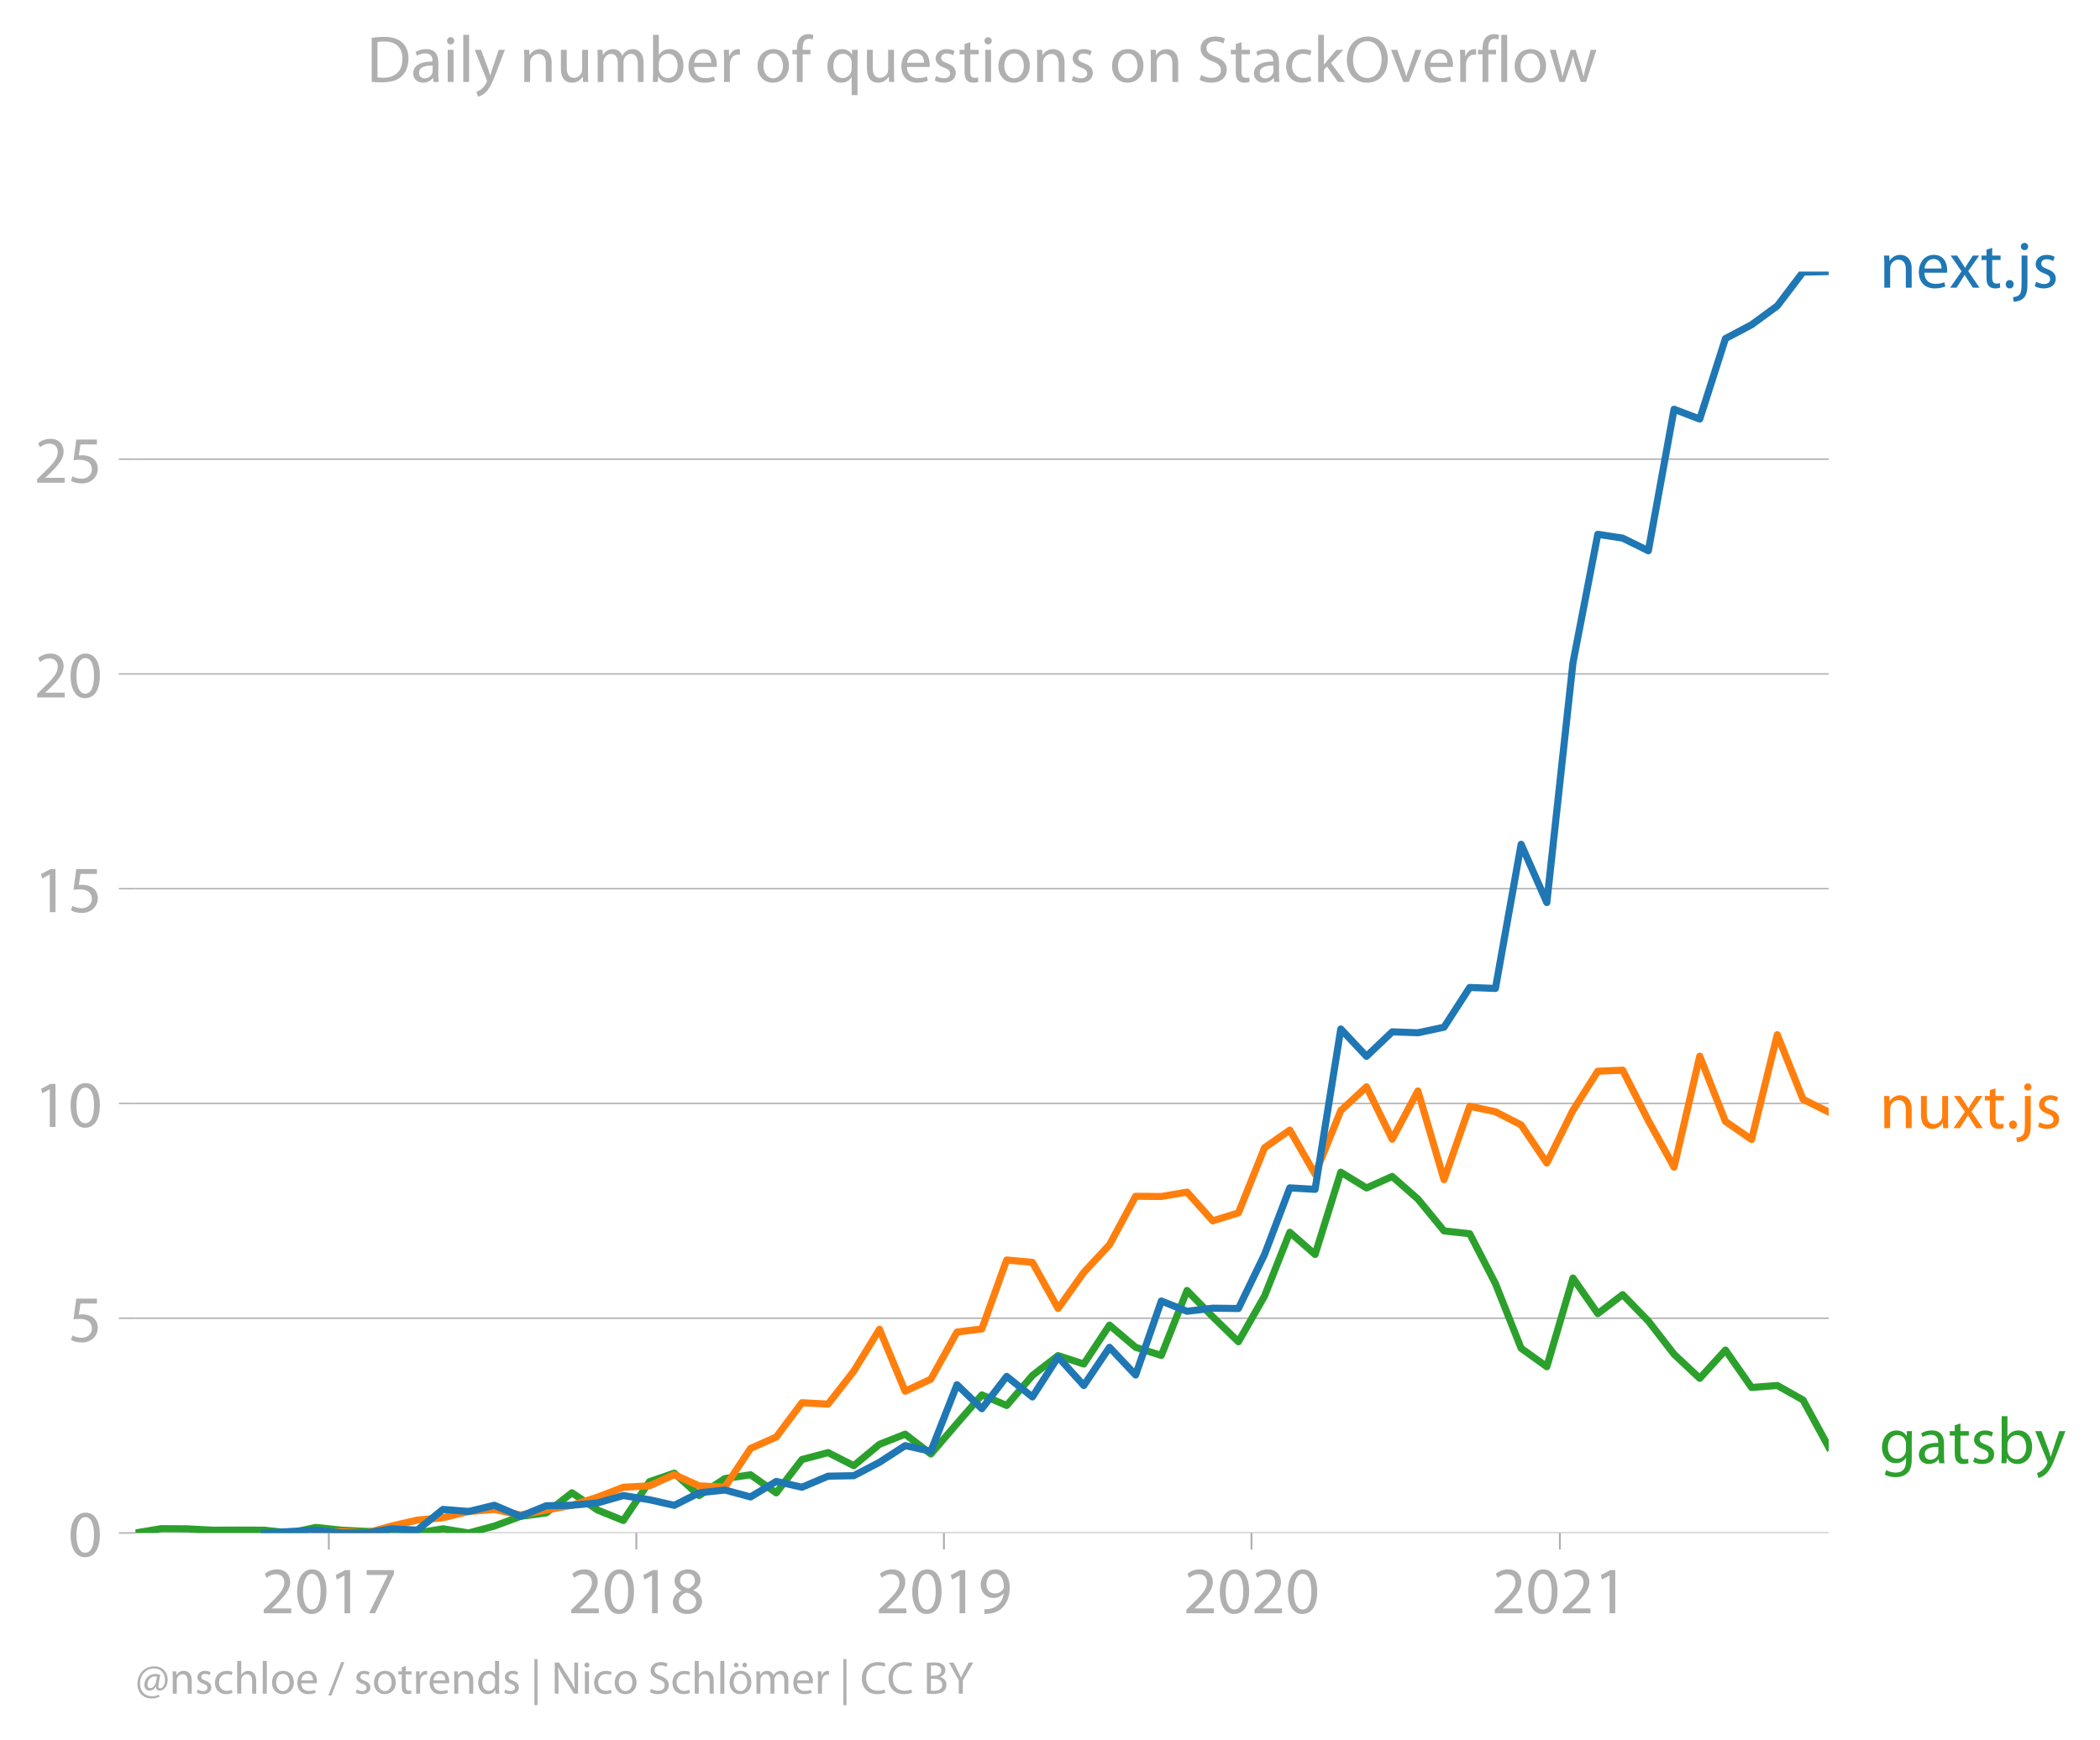
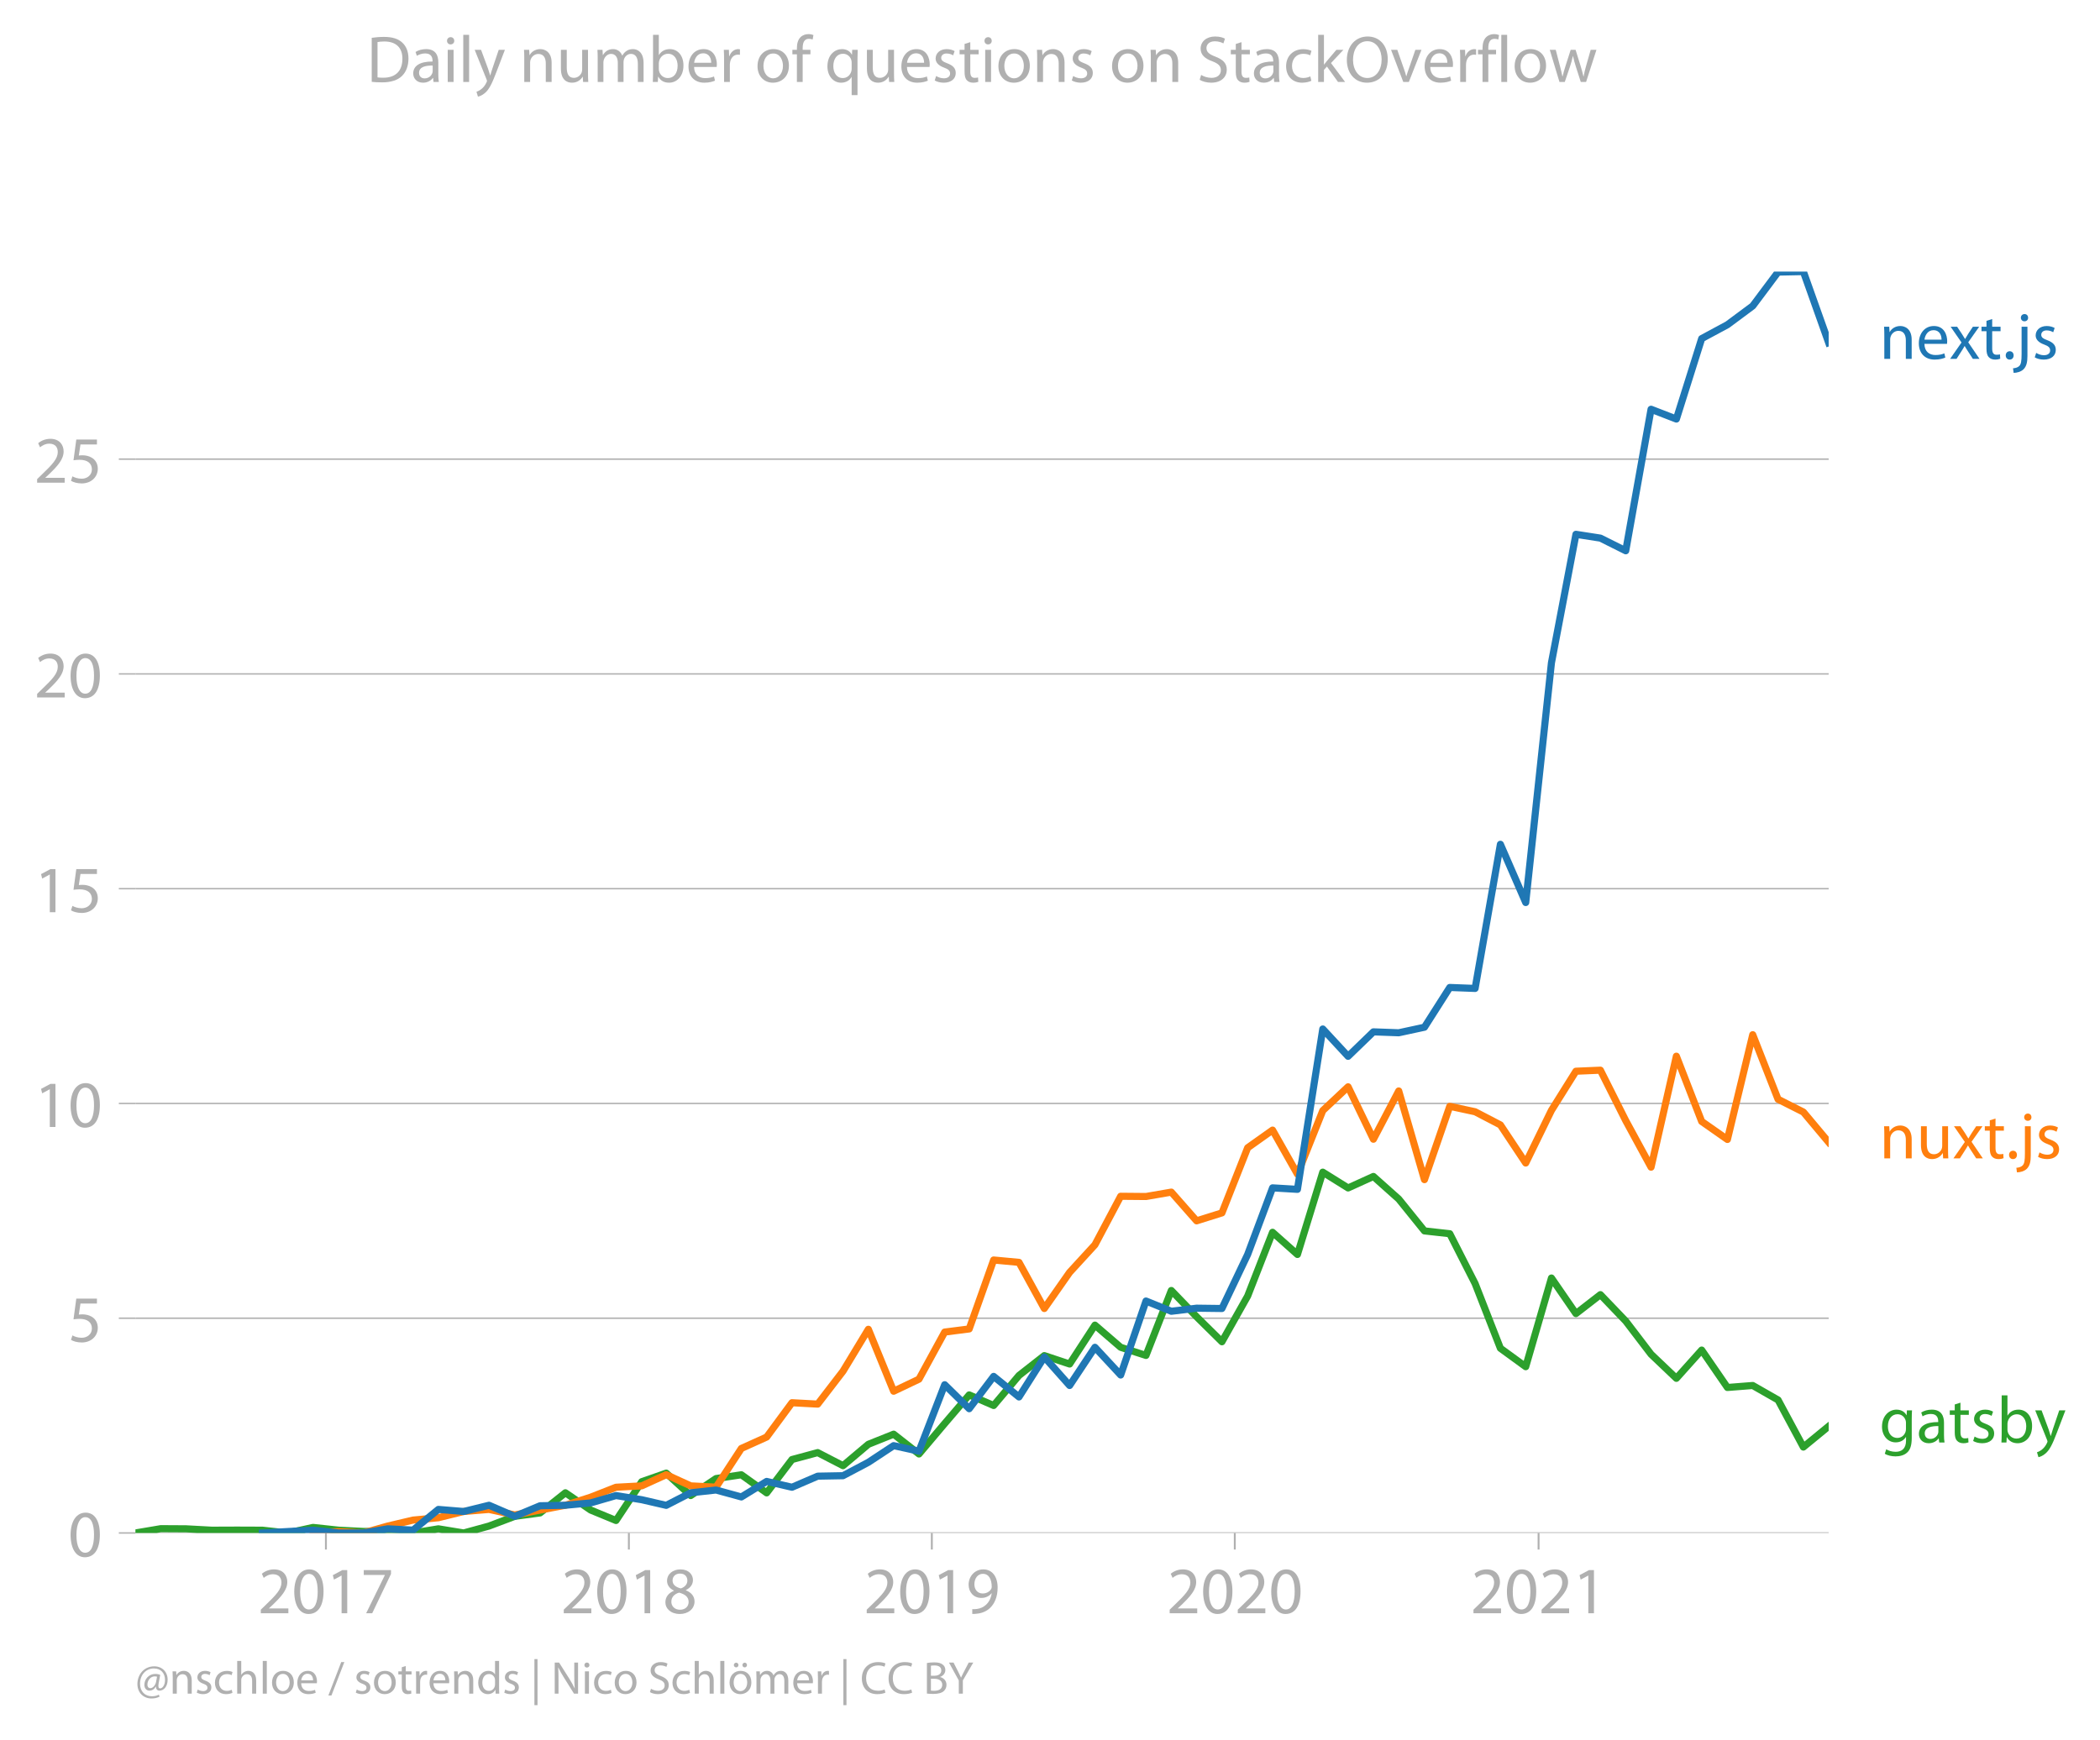
<svg xmlns="http://www.w3.org/2000/svg" xmlns:xlink="http://www.w3.org/1999/xlink" width="590.544" height="489.243" viewBox="0 0 442.908 366.932">
  <defs>
    <style>*{stroke-linejoin:round;stroke-linecap:butt}</style>
  </defs>
  <g id="figure_1">
    <path d="M0 366.932h442.908V0H0v366.932z" style="fill:none" id="patch_1" />
    <g id="axes_1">
      <path d="M28.563 323.405h357.12V57.293H28.563v266.112z" style="fill:none" id="patch_2" />
      <g id="matplotlib.axis_1">
        <g id="xtick_1">
          <g id="line2d_1">
            <defs>
-               <path id="m4e44c747e0" d="M0 0v3.5" style="stroke:#b0b0b0;stroke-width:.4" />
-             </defs>
-             <use xlink:href="#m4e44c747e0" x="69.349" y="323.405" style="fill:#b0b0b0;stroke:#b0b0b0;stroke-width:.4" />
-           </g>
-           <g style="fill:#b0b0b0" transform="matrix(.14 0 0 -.14 54.986 340.345)" id="text_1">
+               <path id="m5a707b6e9a" d="M0 0v3.5" style="stroke:#b0b0b0;stroke-width:.4" />
+             </defs>
+             <use xlink:href="#m5a707b6e9a" x="68.739" y="323.405" style="fill:#b0b0b0;stroke:#b0b0b0;stroke-width:.4" />
+           </g>
+           <g style="fill:#b0b0b0" transform="matrix(.14 0 0 -.14 54.376 340.345)" id="text_1">
            <defs>
              <path id="MyriadPro-Regular-32" d="M2944 0v467H1075v13l333 307c877 845 1434 1466 1434 2234 0 595-378 1209-1274 1209-480 0-890-179-1178-422l180-397c192 160 505 352 883 352 621 0 825-390 825-813-6-627-486-1164-1548-2176L288 346V0h2656z" transform="scale(.01563)" />
              <path id="MyriadPro-Regular-30" d="M1677 4230c-845 0-1447-768-1447-2163C243 691 794-70 1606-70c922 0 1447 780 1447 2195 0 1325-499 2105-1376 2105zm-32-435c582 0 845-672 845-1696 0-1062-276-1734-852-1734-512 0-844 614-844 1696 0 1133 358 1734 851 1734z" transform="scale(.01563)" />
              <path id="MyriadPro-Regular-31" d="M1510 0h544v4160h-480l-908-486 108-429 724 390h12V0z" transform="scale(.01563)" />
              <path id="MyriadPro-Regular-37" d="M365 4160v-467h2035v-13L595 0h583l1811 3789v371H365z" transform="scale(.01563)" />
            </defs>
            <use xlink:href="#MyriadPro-Regular-32" />
            <use xlink:href="#MyriadPro-Regular-30" x="51.3" />
            <use xlink:href="#MyriadPro-Regular-31" x="102.6" />
            <use xlink:href="#MyriadPro-Regular-37" x="153.9" />
          </g>
        </g>
        <g id="xtick_2">
-           <use xlink:href="#m4e44c747e0" x="134.215" y="323.405" style="fill:#b0b0b0;stroke:#b0b0b0;stroke-width:.4" id="line2d_2" />
-           <g style="fill:#b0b0b0" transform="matrix(.14 0 0 -.14 119.852 340.345)" id="text_2">
+           <use xlink:href="#m5a707b6e9a" x="132.636" y="323.405" style="fill:#b0b0b0;stroke:#b0b0b0;stroke-width:.4" id="line2d_2" />
+           <g style="fill:#b0b0b0" transform="matrix(.14 0 0 -.14 118.272 340.345)" id="text_2">
            <defs>
              <path id="MyriadPro-Regular-38" d="M1062 2170c-512-218-825-589-825-1114C237 448 762-70 1632-70c794 0 1414 486 1414 1209 0 506-320 871-838 1075v20c512 243 685 620 685 972 0 519-403 1024-1210 1024-729 0-1286-448-1286-1107 0-358 198-717 659-934l6-19zm583-1831c-531 0-851 371-832 794 0 397 262 717 749 857 563-160 915-403 915-908 0-423-327-743-832-743zm6 3488c506 0 704-345 704-678 0-378-275-634-633-755-480 128-794 352-794 768 0 358 256 665 723 665z" transform="scale(.01563)" />
            </defs>
            <use xlink:href="#MyriadPro-Regular-32" />
            <use xlink:href="#MyriadPro-Regular-30" x="51.3" />
            <use xlink:href="#MyriadPro-Regular-31" x="102.6" />
            <use xlink:href="#MyriadPro-Regular-38" x="153.9" />
          </g>
        </g>
        <g id="xtick_3">
-           <use xlink:href="#m4e44c747e0" x="199.081" y="323.405" style="fill:#b0b0b0;stroke:#b0b0b0;stroke-width:.4" id="line2d_3" />
-           <g style="fill:#b0b0b0" transform="matrix(.14 0 0 -.14 184.718 340.345)" id="text_3">
+           <use xlink:href="#m5a707b6e9a" x="196.532" y="323.405" style="fill:#b0b0b0;stroke:#b0b0b0;stroke-width:.4" id="line2d_3" />
+           <g style="fill:#b0b0b0" transform="matrix(.14 0 0 -.14 182.169 340.345)" id="text_3">
            <defs>
              <path id="MyriadPro-Regular-39" d="M614-64c135-6 314 0 519 32 448 51 889 243 1209 557 410 397 717 1037 717 1952 0 1062-525 1753-1376 1753S262 3539 262 2752c0-710 480-1274 1229-1274 416 0 749 167 979 448h20c-77-492-276-857-551-1107-237-224-544-358-870-403-192-19-333-32-455-19V-64zm1024 3866c589 0 852-544 852-1255 0-89-20-153-52-205-147-249-441-435-819-435-486 0-800 365-800 883 0 589 339 1012 813 1012h6z" transform="scale(.01563)" />
            </defs>
            <use xlink:href="#MyriadPro-Regular-32" />
            <use xlink:href="#MyriadPro-Regular-30" x="51.3" />
            <use xlink:href="#MyriadPro-Regular-31" x="102.6" />
            <use xlink:href="#MyriadPro-Regular-39" x="153.9" />
          </g>
        </g>
        <g id="xtick_4">
-           <use xlink:href="#m4e44c747e0" x="263.948" y="323.405" style="fill:#b0b0b0;stroke:#b0b0b0;stroke-width:.4" id="line2d_4" />
-           <g style="fill:#b0b0b0" transform="matrix(.14 0 0 -.14 249.585 340.345)" id="text_4">
+           <use xlink:href="#m5a707b6e9a" x="260.429" y="323.405" style="fill:#b0b0b0;stroke:#b0b0b0;stroke-width:.4" id="line2d_4" />
+           <g style="fill:#b0b0b0" transform="matrix(.14 0 0 -.14 246.065 340.345)" id="text_4">
            <use xlink:href="#MyriadPro-Regular-32" />
            <use xlink:href="#MyriadPro-Regular-30" x="51.3" />
            <use xlink:href="#MyriadPro-Regular-32" x="102.6" />
            <use xlink:href="#MyriadPro-Regular-30" x="153.9" />
          </g>
        </g>
        <g id="xtick_5">
-           <use xlink:href="#m4e44c747e0" x="328.992" y="323.405" style="fill:#b0b0b0;stroke:#b0b0b0;stroke-width:.4" id="line2d_5" />
-           <g style="fill:#b0b0b0" transform="matrix(.14 0 0 -.14 314.629 340.345)" id="text_5">
+           <use xlink:href="#m5a707b6e9a" x="324.5" y="323.405" style="fill:#b0b0b0;stroke:#b0b0b0;stroke-width:.4" id="line2d_5" />
+           <g style="fill:#b0b0b0" transform="matrix(.14 0 0 -.14 310.137 340.345)" id="text_5">
            <use xlink:href="#MyriadPro-Regular-32" />
            <use xlink:href="#MyriadPro-Regular-30" x="51.3" />
            <use xlink:href="#MyriadPro-Regular-32" x="102.6" />
            <use xlink:href="#MyriadPro-Regular-31" x="153.9" />
          </g>
        </g>
      </g>
      <g id="matplotlib.axis_2">
        <g id="ytick_1">
-           <path d="M28.563 323.405h357.12" clip-path="url(#pfab2bb49e5)" style="fill:none;stroke:#b0b0b0;stroke-width:.3;stroke-linecap:square" id="line2d_6" />
+           <path d="M28.563 323.405h357.12" clip-path="url(#p5aa11d42c3)" style="fill:none;stroke:#b0b0b0;stroke-width:.3;stroke-linecap:square" id="line2d_6" />
          <g id="line2d_7">
            <defs>
-               <path id="mcfe2e6b5a4" d="M0 0h-3.5" style="stroke:#b0b0b0;stroke-width:.3" />
-             </defs>
-             <use xlink:href="#mcfe2e6b5a4" x="28.563" y="323.405" style="fill:#b0b0b0;stroke:#b0b0b0;stroke-width:.3" />
+               <path id="m8375bd7768" d="M0 0h-3.5" style="stroke:#b0b0b0;stroke-width:.3" />
+             </defs>
+             <use xlink:href="#m8375bd7768" x="28.563" y="323.405" style="fill:#b0b0b0;stroke:#b0b0b0;stroke-width:.3" />
          </g>
          <use xlink:href="#MyriadPro-Regular-30" style="fill:#b0b0b0" transform="matrix(.14 0 0 -.14 14.382 328.375)" id="text_6" />
        </g>
        <g id="ytick_2">
-           <path d="M28.563 278.097h357.12" clip-path="url(#pfab2bb49e5)" style="fill:none;stroke:#b0b0b0;stroke-width:.3;stroke-linecap:square" id="line2d_8" />
-           <use xlink:href="#mcfe2e6b5a4" x="28.563" y="278.097" style="fill:#b0b0b0;stroke:#b0b0b0;stroke-width:.3" id="line2d_9" />
+           <path d="M28.563 278.097h357.12" clip-path="url(#p5aa11d42c3)" style="fill:none;stroke:#b0b0b0;stroke-width:.3;stroke-linecap:square" id="line2d_8" />
+           <use xlink:href="#m8375bd7768" x="28.563" y="278.097" style="fill:#b0b0b0;stroke:#b0b0b0;stroke-width:.3" id="line2d_9" />
          <g style="fill:#b0b0b0" transform="matrix(.14 0 0 -.14 14.382 283.067)" id="text_7">
            <defs>
              <path id="MyriadPro-Regular-35" d="M2771 4160H781L512 2163c154 19 339 45 576 45 832 0 1190-384 1197-922 0-556-455-902-986-902-377 0-717 128-889 230L269 186C467 58 851-70 1306-70c902 0 1548 608 1548 1420 0 525-268 884-595 1069-256 154-576 224-896 224-153 0-243-13-339-25l160 1068h1587v474z" transform="scale(.01563)" />
            </defs>
            <use xlink:href="#MyriadPro-Regular-35" />
          </g>
        </g>
        <g id="ytick_3">
-           <path d="M28.563 232.788h357.12" clip-path="url(#pfab2bb49e5)" style="fill:none;stroke:#b0b0b0;stroke-width:.3;stroke-linecap:square" id="line2d_10" />
-           <use xlink:href="#mcfe2e6b5a4" x="28.563" y="232.788" style="fill:#b0b0b0;stroke:#b0b0b0;stroke-width:.3" id="line2d_11" />
+           <path d="M28.563 232.788h357.12" clip-path="url(#p5aa11d42c3)" style="fill:none;stroke:#b0b0b0;stroke-width:.3;stroke-linecap:square" id="line2d_10" />
+           <use xlink:href="#m8375bd7768" x="28.563" y="232.788" style="fill:#b0b0b0;stroke:#b0b0b0;stroke-width:.3" id="line2d_11" />
          <g style="fill:#b0b0b0" transform="matrix(.14 0 0 -.14 7.2 237.758)" id="text_8">
            <use xlink:href="#MyriadPro-Regular-31" />
            <use xlink:href="#MyriadPro-Regular-30" x="51.3" />
          </g>
        </g>
        <g id="ytick_4">
-           <path d="M28.563 187.48h357.12" clip-path="url(#pfab2bb49e5)" style="fill:none;stroke:#b0b0b0;stroke-width:.3;stroke-linecap:square" id="line2d_12" />
-           <use xlink:href="#mcfe2e6b5a4" x="28.563" y="187.48" style="fill:#b0b0b0;stroke:#b0b0b0;stroke-width:.3" id="line2d_13" />
+           <path d="M28.563 187.48h357.12" clip-path="url(#p5aa11d42c3)" style="fill:none;stroke:#b0b0b0;stroke-width:.3;stroke-linecap:square" id="line2d_12" />
+           <use xlink:href="#m8375bd7768" x="28.563" y="187.48" style="fill:#b0b0b0;stroke:#b0b0b0;stroke-width:.3" id="line2d_13" />
          <g style="fill:#b0b0b0" transform="matrix(.14 0 0 -.14 7.2 192.45)" id="text_9">
            <use xlink:href="#MyriadPro-Regular-31" />
            <use xlink:href="#MyriadPro-Regular-35" x="51.3" />
          </g>
        </g>
        <g id="ytick_5">
-           <path d="M28.563 142.171h357.12" clip-path="url(#pfab2bb49e5)" style="fill:none;stroke:#b0b0b0;stroke-width:.3;stroke-linecap:square" id="line2d_14" />
-           <use xlink:href="#mcfe2e6b5a4" x="28.563" y="142.171" style="fill:#b0b0b0;stroke:#b0b0b0;stroke-width:.3" id="line2d_15" />
+           <path d="M28.563 142.171h357.12" clip-path="url(#p5aa11d42c3)" style="fill:none;stroke:#b0b0b0;stroke-width:.3;stroke-linecap:square" id="line2d_14" />
+           <use xlink:href="#m8375bd7768" x="28.563" y="142.171" style="fill:#b0b0b0;stroke:#b0b0b0;stroke-width:.3" id="line2d_15" />
          <g style="fill:#b0b0b0" transform="matrix(.14 0 0 -.14 7.2 147.141)" id="text_10">
            <use xlink:href="#MyriadPro-Regular-32" />
            <use xlink:href="#MyriadPro-Regular-30" x="51.3" />
          </g>
        </g>
        <g id="ytick_6">
-           <path d="M28.563 96.863h357.12" clip-path="url(#pfab2bb49e5)" style="fill:none;stroke:#b0b0b0;stroke-width:.3;stroke-linecap:square" id="line2d_16" />
-           <use xlink:href="#mcfe2e6b5a4" x="28.563" y="96.863" style="fill:#b0b0b0;stroke:#b0b0b0;stroke-width:.3" id="line2d_17" />
+           <path d="M28.563 96.863h357.12" clip-path="url(#p5aa11d42c3)" style="fill:none;stroke:#b0b0b0;stroke-width:.3;stroke-linecap:square" id="line2d_16" />
+           <use xlink:href="#m8375bd7768" x="28.563" y="96.863" style="fill:#b0b0b0;stroke:#b0b0b0;stroke-width:.3" id="line2d_17" />
          <g style="fill:#b0b0b0" transform="matrix(.14 0 0 -.14 7.2 101.833)" id="text_11">
            <use xlink:href="#MyriadPro-Regular-32" />
            <use xlink:href="#MyriadPro-Regular-35" x="51.3" />
          </g>
        </g>
      </g>
-       <path d="m28.563 323.405 5.42-.906 5.42.03 5.51.291 5.42-.019 5.424.02 5.417.584 5.42-1.17 5.51.585 5.242.261 5.239.032 5.424.292 5.42-.877 5.42.877 5.421-1.461 5.51-2.047 5.42-.72 5.424-4.249 5.416 3.644 5.42 2.202 5.51-8.184 5.242-1.807 5.24 4.73 5.423-3.586 5.42-.799 5.421 3.82 5.42-7.035 5.51-1.462 5.42 2.757 5.424-4.51 5.417-2.135 5.42 4.18 5.51-6.43 5.242-6.035 5.239 2.234 5.424-6.333 5.42-4.19 5.42 1.773 5.42-8.204 5.51 4.677 5.42 1.715 5.424-13.7 5.417 5.545 5.42 5.27 5.51-9.645 5.33-13.447 5.329 4.677 5.424-17.363 5.42 3.332 5.42-2.426 5.42 4.765 5.51 6.723 5.42.594 5.424 10.514 5.417 13.65 5.42 3.889 5.51-18.708 5.242 7.506 5.239-3.999 5.424 5.574 5.42 6.996 5.42 5.086 5.42-5.963 5.51 7.892 5.42-.419 5.424 3.05 5.417 9.939" clip-path="url(#pfab2bb49e5)" style="fill:none;stroke:#2ca02c;stroke-width:1.5;stroke-linecap:square" id="line2d_18" />
-       <path d="m66.594 323.405 5.51-.292 5.242.292 5.239-1.461 5.424-1.257 5.42-.497 5.42-1.316 5.421-.438 5.51 1.17 5.42-1.034 5.424-1.013 5.416-1.705 5.42-2.095 5.51-.293 5.242-2.359 5.24 2.36 5.423.272 5.42-8.165 5.421-2.407 5.42-7.24 5.51.293 5.42-6.947 5.424-8.838 5.417 13.067 5.42-2.544 5.51-9.938 5.242-.658 5.239-14.543 5.424.497 5.42 9.734 5.42-7.62 5.42-5.826 5.51-10.23 5.42.048 5.424-.926 5.417 6.06 5.42-1.675 5.51-13.739 5.33-3.73 5.329 9.284 5.424-13.398 5.42-5.018 5.42 11.06 5.42-10.183 5.51 18.708 5.42-15.473 5.424 1.15 5.417 2.777 5.42 8.039 5.51-11.108 5.242-8.258 5.239-.22 5.424 10.64 5.42 9.822 5.42-23.414 5.42 13.768 5.51 3.8 5.42-22.099 5.424 13.622 5.417 2.69" clip-path="url(#pfab2bb49e5)" style="fill:none;stroke:#ff7f0e;stroke-width:1.5;stroke-linecap:square" id="line2d_19" />
-       <path d="m55.757 323.405 5.417-.302 5.42-.283 5.51.585h5.242l5.239-.877 5.424.273 5.42-4.365 5.42.438 5.421-1.315 5.51 2.338 5.42-2.231 5.424-.107 5.416-.497 5.42-1.55 5.51.878 5.242 1.19 5.24-2.652 5.423-.585 5.42 1.462 5.421-3.274 5.42 1.228 5.51-2.339 5.42-.097 5.424-2.826 5.417-3.517 5.42 1.179 5.51-14.031 5.242 5.063 5.239-6.817 5.424 4.336 5.42-8.429 5.42 6.012 5.42-8.058 5.51 5.846 5.42-15.61 5.424 2.164 5.417-.653 5.42.068 5.51-11.4 5.33-14.051 5.329.313 5.424-33.83 5.42 5.767 5.42-5.164 5.42.195 5.51-1.17 5.42-8.388 5.424.204 5.417-30.41 5.42 12.287 5.51-50.57 5.242-27.112 5.239.803 5.424 2.67 5.42-29.855 5.42 2.066 5.42-16.974 5.51-2.923 5.42-3.966 5.424-7.142 5.417-.107" clip-path="url(#pfab2bb49e5)" style="fill:none;stroke:#1f77b4;stroke-width:1.5;stroke-linecap:square" id="line2d_20" />
-       <g style="fill:#1f77b4" transform="matrix(.14 0 0 -.14 396.397 60.696)" id="text_12">
+       <path d="m28.563 323.405 5.34-.906 5.339.03 5.427.291 5.339-.019 5.343.02 5.335.584 5.34-1.17 5.427.585 5.164.261 5.16.032 5.343.292 5.34-.877 5.339.877 5.34-1.461 5.426-2.047 5.34-.72 5.342-4.249 5.336 3.644 5.34 2.202 5.426-8.184 5.164-1.807 5.16 4.73 5.344-3.586 5.34-.799 5.338 3.82 5.34-7.035 5.426-1.462 5.34 2.757 5.343-4.51 5.335-2.135 5.34 4.18 5.426-6.43 5.165-6.035 5.16 2.234 5.343-6.333 5.34-4.19 5.339 1.773 5.34-8.204 5.426 4.677 5.34 1.715 5.342-13.7 5.336 5.545 5.34 5.27 5.426-9.645 5.252-13.447 5.248 4.677 5.343-17.363 5.34 3.332 5.338-2.426 5.34 4.765 5.426 6.723 5.34.594 5.343 10.514 5.335 13.65 5.34 3.889 5.426-18.708 5.165 7.506 5.16-3.999 5.343 5.574 5.34 6.996 5.339 5.086 5.34-5.963 5.426 7.892 5.34-.419 5.342 3.05 5.336 9.939 5.34-4.385" clip-path="url(#p5aa11d42c3)" style="fill:none;stroke:#2ca02c;stroke-width:1.5;stroke-linecap:square" id="line2d_18" />
+       <path d="m66.026 323.405 5.427-.292 5.164.292 5.16-1.461 5.343-1.257 5.34-.497 5.339-1.316 5.34-.438 5.426 1.17 5.34-1.034 5.342-1.013 5.336-1.705 5.34-2.095 5.426-.293 5.164-2.359 5.16 2.36 5.344.272 5.34-8.165 5.338-2.407 5.34-7.24 5.426.293 5.34-6.947 5.343-8.838 5.335 13.067 5.34-2.544 5.426-9.938 5.165-.658 5.16-14.543 5.343.497 5.34 9.734 5.339-7.62 5.34-5.826 5.426-10.23 5.34.048 5.342-.926 5.336 6.06 5.34-1.675 5.426-13.739 5.252-3.73 5.248 9.284 5.343-13.398 5.34-5.018 5.338 11.06 5.34-10.183 5.426 18.708 5.34-15.473 5.343 1.15 5.335 2.777 5.34 8.039 5.426-11.108 5.165-8.258 5.16-.22 5.343 10.64 5.34 9.822 5.339-23.414 5.34 13.768 5.426 3.8 5.34-22.099 5.342 13.622 5.336 2.69 5.34 6.372" clip-path="url(#p5aa11d42c3)" style="fill:none;stroke:#ff7f0e;stroke-width:1.5;stroke-linecap:square" id="line2d_19" />
+       <path d="m55.35 323.405 5.336-.302 5.34-.283 5.427.585h5.164l5.16-.877 5.343.273 5.34-4.365 5.339.438 5.34-1.315 5.426 2.338 5.34-2.231 5.342-.107 5.336-.497 5.34-1.55 5.426.878 5.164 1.19 5.16-2.652 5.344-.585 5.34 1.462 5.338-3.274 5.34 1.228 5.426-2.339 5.34-.097 5.343-2.826 5.335-3.517 5.34 1.179 5.426-14.031 5.165 5.063 5.16-6.817 5.343 4.336 5.34-8.429 5.339 6.012 5.34-8.058 5.426 5.846 5.34-15.61 5.342 2.164 5.336-.653 5.34.068 5.426-11.4 5.252-14.051 5.248.313 5.343-33.83 5.34 5.767 5.338-5.164 5.34.195 5.426-1.17 5.34-8.388 5.343.204 5.335-30.41 5.34 12.287 5.426-50.57 5.165-27.112 5.16.803 5.343 2.67 5.34-29.855 5.339 2.066 5.34-16.974 5.426-2.923 5.34-3.966 5.342-7.142 5.336-.107 5.34 15.015" clip-path="url(#p5aa11d42c3)" style="fill:none;stroke:#1f77b4;stroke-width:1.5;stroke-linecap:square" id="line2d_20" />
+       <g style="fill:#1f77b4" transform="matrix(.14 0 0 -.14 396.397 75.71)" id="text_12">
        <defs>
          <path id="MyriadPro-Regular-6e" d="M467 0h563v1862c0 96 13 192 39 263 96 313 384 576 755 576 531 0 717-416 717-915V0h563v1850c0 1062-666 1318-1094 1318-512 0-871-288-1024-582h-13l-32 512H442c19-256 25-519 25-839V0z" transform="scale(.01563)" />
          <path id="MyriadPro-Regular-65" d="M2957 1446c6 58 19 148 19 263 0 569-269 1459-1280 1459-902 0-1453-736-1453-1670C243 563 813-70 1766-70c493 0 832 108 1031 198l-96 403c-211-89-455-160-858-160-563 0-1049 314-1062 1075h2176zM787 1850c45 390 295 915 864 915 634 0 787-557 781-915H787z" transform="scale(.01563)" />
          <path id="MyriadPro-Regular-78" d="m102 3098 1050-1517L51 0h621l448 698c115 185 224 345 326 537h13c109-185 211-358 333-537L2246 0h640L1798 1600l1056 1498h-608l-435-660c-102-166-205-326-307-512h-19c-103 173-199 333-314 506l-441 666H102z" transform="scale(.01563)" />
          <path id="MyriadPro-Regular-74" d="M595 3667v-569H115v-429h480V979c0-365 58-640 218-806C947 19 1158-70 1421-70c217 0 390 38 499 83l-26 422c-83-25-172-38-326-38-314 0-422 217-422 601v1671h806v429h-806v742l-551-173z" transform="scale(.01563)" />
          <path id="MyriadPro-Regular-2e" d="M710-70c237 0 384 172 384 403 0 237-153 403-377 403S333 570 333 333c0-231 153-403 371-403h6z" transform="scale(.01563)" />
          <path id="MyriadPro-Regular-6a" d="M-230-1350c300 0 710 102 960 352 275 281 371 672 371 1273v2823H538V493c0-743-58-992-212-1165C192-819-32-890-288-909l58-441zM826 4320c-212 0-359-154-359-352 0-186 135-346 346-346 224 0 358 160 352 346 0 198-135 352-339 352z" transform="scale(.01563)" />
          <path id="MyriadPro-Regular-73" d="M250 147C467 19 781-70 1120-70c736 0 1158 390 1158 934 0 461-275 730-812 934-404 154-589 269-589 525 0 231 185 423 518 423 288 0 512-103 634-180l141 410c-173 102-448 192-762 192-666 0-1069-410-1069-909 0-371 263-678 819-877 416-153 576-300 576-569 0-256-192-461-601-461-282 0-576 115-743 224L250 147z" transform="scale(.01563)" />
        </defs>
        <use xlink:href="#MyriadPro-Regular-6e" />
        <use xlink:href="#MyriadPro-Regular-65" x="55.5" />
        <use xlink:href="#MyriadPro-Regular-78" x="105.6" />
        <use xlink:href="#MyriadPro-Regular-74" x="151.9" />
        <use xlink:href="#MyriadPro-Regular-2e" x="185" />
        <use xlink:href="#MyriadPro-Regular-6a" x="205.7" />
        <use xlink:href="#MyriadPro-Regular-73" x="230" />
      </g>
-       <g style="fill:#ff7f0e" transform="matrix(.14 0 0 -.14 396.397 238.003)" id="text_13">
+       <g style="fill:#ff7f0e" transform="matrix(.14 0 0 -.14 396.397 244.376)" id="text_13">
        <defs>
          <path id="MyriadPro-Regular-75" d="M3059 3098h-563V1197c0-103-19-205-51-288-103-250-365-512-743-512-512 0-691 397-691 985v1716H448V1286C448 198 1030-70 1517-70c550 0 877 326 1024 576h13l32-506h499c-19 243-26 525-26 845v2253z" transform="scale(.01563)" />
        </defs>
        <use xlink:href="#MyriadPro-Regular-6e" />
        <use xlink:href="#MyriadPro-Regular-75" x="55.5" />
        <use xlink:href="#MyriadPro-Regular-78" x="110.6" />
        <use xlink:href="#MyriadPro-Regular-74" x="156.9" />
        <use xlink:href="#MyriadPro-Regular-2e" x="190" />
        <use xlink:href="#MyriadPro-Regular-6a" x="210.7" />
        <use xlink:href="#MyriadPro-Regular-73" x="235" />
      </g>
-       <g style="fill:#2ca02c" transform="matrix(.14 0 0 -.14 396.397 308.705)" id="text_14">
+       <g style="fill:#2ca02c" transform="matrix(.14 0 0 -.14 396.397 304.32)" id="text_14">
        <defs>
          <path id="MyriadPro-Regular-67" d="M3110 2246c0 378 13 628 26 852h-493l-25-468h-13c-135 256-429 538-967 538-710 0-1395-595-1395-1645C243 666 794 13 1562 13c480 0 812 230 985 518h13V186c0-781-422-1082-998-1082-384 0-704 115-909 243l-141-429c250-166 659-256 1030-256 391 0 826 90 1127 372 301 268 441 704 441 1414v1798zm-556-928c0-96-13-204-45-300-122-359-435-576-781-576-608 0-915 505-915 1113 0 717 384 1171 921 1171 410 0 685-268 788-595 25-77 32-160 32-256v-557z" transform="scale(.01563)" />
          <path id="MyriadPro-Regular-61" d="M2643 1901c0 621-230 1267-1177 1267-391 0-762-109-1018-275l128-371c218 140 518 230 806 230 634 0 704-461 704-717v-64C890 1978 224 1568 224 819c0-448 320-889 947-889 442 0 775 217 947 460h20l44-390h512c-38 211-51 474-51 742v1159zm-544-858c0-57-13-121-32-179-89-262-345-518-749-518-288 0-531 172-531 537 0 602 698 711 1312 698v-538z" transform="scale(.01563)" />
          <path id="MyriadPro-Regular-62" d="M467 800c0-275-13-589-25-800h486l26 512h19c230-410 589-582 1037-582 691 0 1388 550 1388 1657 7 941-537 1581-1305 1581-499 0-858-224-1056-570h-13v1946H467V800zm557 998c0 90 19 167 32 231 115 429 474 691 858 691 601 0 921-531 921-1152 0-710-352-1190-941-1190-409 0-736 268-844 659-13 64-26 134-26 205v556z" transform="scale(.01563)" />
          <path id="MyriadPro-Regular-79" d="M58 3098 1203 243c26-70 39-115 39-147s-20-77-45-134c-128-288-320-506-474-628-166-140-352-230-493-275l141-473c141 25 416 121 691 364 384 333 660 877 1063 1940l845 2208h-596l-614-1818c-77-224-141-461-198-646h-13c-51 185-128 428-199 633L672 3098H58z" transform="scale(.01563)" />
        </defs>
        <use xlink:href="#MyriadPro-Regular-67" />
        <use xlink:href="#MyriadPro-Regular-61" x="55.9" />
        <use xlink:href="#MyriadPro-Regular-74" x="104.1" />
        <use xlink:href="#MyriadPro-Regular-73" x="137.2" />
        <use xlink:href="#MyriadPro-Regular-62" x="176.8" />
        <use xlink:href="#MyriadPro-Regular-79" x="233.7" />
      </g>
      <g style="fill:#b0b0b0" transform="matrix(.09716 0 0 -.09716 28.563 357.303)" id="text_15">
        <defs>
          <path id="MyriadPro-Regular-40" d="M2867 1632c-70-397-409-870-781-870-281 0-422 204-422 486 0 621 454 1152 1018 1152 147 0 256-26 320-45l-135-723zm384-1773c-262-147-601-224-966-224-947 0-1645 666-1645 1735 0 1299 877 2131 1920 2131 992 0 1549-672 1549-1600 0-743-365-1178-691-1171-212 6-288 230-192 716l217 1159c-166 77-409 134-685 134-889 0-1516-723-1516-1517 0-505 320-806 691-806 384 0 678 186 902 563h26c-19-390 217-563 473-563 602 0 1140 563 1140 1523 0 1069-749 1856-1863 1856-1421 0-2336-1145-2336-2464C275 96 1165-672 2214-672c429 0 788 70 1140 256l-103 275z" transform="scale(.01563)" />
          <path id="MyriadPro-Regular-63" d="M2579 538c-160-71-371-154-691-154-614 0-1075 442-1075 1158 0 647 384 1172 1094 1172 307 0 519-71 653-148l128 436c-154 76-448 160-781 160-1011 0-1664-692-1664-1645C243 570 851-70 1786-70c416 0 742 108 889 185l-96 423z" transform="scale(.01563)" />
          <path id="MyriadPro-Regular-68" d="M467 0h563v1869c0 109 7 192 39 269 102 307 390 563 755 563 531 0 717-423 717-922V0h563v1843c0 1069-666 1325-1082 1325-211 0-409-64-576-160-172-96-313-237-403-397h-13v1933H467V0z" transform="scale(.01563)" />
          <path id="MyriadPro-Regular-6c" d="M467 0h563v4544H467V0z" transform="scale(.01563)" />
          <path id="MyriadPro-Regular-6f" d="M1779 3168c-857 0-1536-608-1536-1645C243 544 890-70 1728-70c749 0 1542 499 1542 1644 0 948-601 1594-1491 1594zm-13-422c666 0 928-666 928-1191 0-697-403-1203-940-1203-551 0-941 512-941 1190 0 589 288 1204 953 1204z" transform="scale(.01563)" />
          <path id="MyriadPro-Regular-2f" d="m422-256 1792 4640h-435L-6-256h428z" transform="scale(.01563)" />
          <path id="MyriadPro-Regular-72" d="M467 0h557v1651c0 96 13 186 26 263 76 422 358 723 755 723 77 0 134-7 192-19v531c-51 13-96 19-160 19-378 0-717-262-858-678h-25l-20 608H442c19-288 25-602 25-967V0z" transform="scale(.01563)" />
          <path id="MyriadPro-Regular-64" d="M2579 4544V2694h-13c-140 250-460 474-934 474-755 0-1395-634-1389-1664C243 563 819-70 1568-70c506 0 883 262 1056 608h13l25-538h506c-19 211-26 525-26 800v3744h-563zm0-3245c0-89-6-166-25-243-103-422-448-672-826-672-608 0-915 518-915 1146 0 684 345 1196 928 1196 422 0 729-294 813-652 19-71 25-167 25-237v-538z" transform="scale(.01563)" />
          <path id="MyriadPro-Regular-7c" d="M550 4800v-6400h429v6400H550z" transform="scale(.01563)" />
          <path id="MyriadPro-Regular-4e" d="M1011 0v1843c0 717-13 1235-45 1779l20 7c217-467 505-960 806-1440L3162 0h563v4314h-525V2509c0-672 13-1197 64-1773l-13-6c-205 441-454 896-774 1401L1094 4314H486V0h525z" transform="scale(.01563)" />
          <path id="MyriadPro-Regular-69" d="M1030 0v3098H467V0h563zM749 4320c-205 0-352-154-352-352 0-192 141-346 339-346 224 0 365 154 358 346 0 198-134 352-345 352z" transform="scale(.01563)" />
          <path id="MyriadPro-Regular-53" d="M269 211C499 58 954-70 1370-70c1017 0 1510 582 1510 1248 0 633-371 985-1101 1267-595 230-857 429-857 832 0 294 224 646 812 646 391 0 679-128 820-205l153 455c-192 109-512 211-953 211-839 0-1396-499-1396-1171 0-608 436-973 1140-1223 582-224 812-454 812-857 0-435-332-736-902-736-384 0-749 128-998 281L269 211z" transform="scale(.01563)" />
          <path id="MyriadPro-Regular-f6" d="M1165 3648c185 0 313 154 313 326 0 186-134 327-313 327s-327-147-327-327c0-172 135-326 320-326h7zm1184 0c185 0 313 154 313 326 0 186-134 327-313 327s-320-147-320-327c0-172 128-326 313-326h7zm-570-480c-857 0-1536-608-1536-1645C243 544 890-70 1728-70c749 0 1542 499 1542 1644 0 948-601 1594-1491 1594zm-13-422c666 0 928-666 928-1191 0-697-403-1203-940-1203-551 0-941 512-941 1190 0 589 288 1204 953 1204z" transform="scale(.01563)" />
          <path id="MyriadPro-Regular-6d" d="M467 0h551v1869c0 96 12 192 44 275 90 282 346 563 698 563 429 0 646-358 646-851V0h551v1914c0 102 19 204 45 281 96 275 345 512 665 512 455 0 672-358 672-953V0h551v1824c0 1075-608 1344-1018 1344-294 0-499-77-685-218-128-96-249-230-345-403h-13c-135 365-455 621-877 621-512 0-800-275-973-570h-19l-26 500H442c19-256 25-519 25-839V0z" transform="scale(.01563)" />
          <path id="MyriadPro-Regular-43" d="M3386 582c-224-108-570-179-909-179-1050 0-1658 679-1658 1735 0 1132 672 1779 1683 1779 359 0 660-77 871-179l134 454c-147 77-486 192-1024 192-1337 0-2253-915-2253-2266C230 704 1146-70 2362-70c524 0 934 108 1139 211l-115 441z" transform="scale(.01563)" />
          <path id="MyriadPro-Regular-42" d="M486 13c186-26 480-51 864-51 704 0 1191 128 1492 403 217 211 364 493 364 864 0 640-480 979-889 1081v13c454 167 729 531 729 947 0 340-134 596-358 762-269 218-627 314-1184 314-390 0-774-39-1018-90V13zm557 3865c90 20 237 39 493 39 563 0 947-199 947-704 0-416-345-723-934-723h-506v1388zm0-1811h461c608 0 1114-243 1114-832 0-627-532-838-1108-838-198 0-358 6-467 25v1645z" transform="scale(.01563)" />
          <path id="MyriadPro-Regular-59" d="M2010 0v1837l1446 2477h-634l-620-1191c-167-326-314-608-436-889h-12c-135 300-263 563-429 889L717 4314H83l1363-2484V0h564z" transform="scale(.01563)" />
        </defs>
        <use xlink:href="#MyriadPro-Regular-40" />
        <use xlink:href="#MyriadPro-Regular-6e" x="73.7" />
        <use xlink:href="#MyriadPro-Regular-73" x="129.2" />
        <use xlink:href="#MyriadPro-Regular-63" x="168.8" />
        <use xlink:href="#MyriadPro-Regular-68" x="213.6" />
        <use xlink:href="#MyriadPro-Regular-6c" x="269.1" />
        <use xlink:href="#MyriadPro-Regular-6f" x="292.7" />
        <use xlink:href="#MyriadPro-Regular-65" x="347.6" />
        <use xlink:href="#MyriadPro-Regular-20" x="397.7" />
        <use xlink:href="#MyriadPro-Regular-2f" x="418.9" />
        <use xlink:href="#MyriadPro-Regular-20" x="453.2" />
        <use xlink:href="#MyriadPro-Regular-73" x="474.4" />
        <use xlink:href="#MyriadPro-Regular-6f" x="514" />
        <use xlink:href="#MyriadPro-Regular-74" x="568.9" />
        <use xlink:href="#MyriadPro-Regular-72" x="602" />
        <use xlink:href="#MyriadPro-Regular-65" x="634.7" />
        <use xlink:href="#MyriadPro-Regular-6e" x="684.8" />
        <use xlink:href="#MyriadPro-Regular-64" x="740.3" />
        <use xlink:href="#MyriadPro-Regular-73" x="796.7" />
        <use xlink:href="#MyriadPro-Regular-20" x="836.3" />
        <use xlink:href="#MyriadPro-Regular-7c" x="857.5" />
        <use xlink:href="#MyriadPro-Regular-20" x="881.4" />
        <use xlink:href="#MyriadPro-Regular-4e" x="902.6" />
        <use xlink:href="#MyriadPro-Regular-69" x="968.4" />
        <use xlink:href="#MyriadPro-Regular-63" x="991.8" />
        <use xlink:href="#MyriadPro-Regular-6f" x="1036.6" />
        <use xlink:href="#MyriadPro-Regular-20" x="1091.5" />
        <use xlink:href="#MyriadPro-Regular-53" x="1112.7" />
        <use xlink:href="#MyriadPro-Regular-63" x="1162" />
        <use xlink:href="#MyriadPro-Regular-68" x="1206.8" />
        <use xlink:href="#MyriadPro-Regular-6c" x="1262.3" />
        <use xlink:href="#MyriadPro-Regular-f6" x="1285.9" />
        <use xlink:href="#MyriadPro-Regular-6d" x="1340.8" />
        <use xlink:href="#MyriadPro-Regular-65" x="1424.2" />
        <use xlink:href="#MyriadPro-Regular-72" x="1474.3" />
        <use xlink:href="#MyriadPro-Regular-20" x="1507" />
        <use xlink:href="#MyriadPro-Regular-7c" x="1528.2" />
        <use xlink:href="#MyriadPro-Regular-20" x="1552.1" />
        <use xlink:href="#MyriadPro-Regular-43" x="1573.3" />
        <use xlink:href="#MyriadPro-Regular-43" x="1631.3" />
        <use xlink:href="#MyriadPro-Regular-20" x="1689.3" />
        <use xlink:href="#MyriadPro-Regular-42" x="1710.5" />
        <use xlink:href="#MyriadPro-Regular-59" x="1764.7" />
      </g>
      <g style="fill:#b0b0b0" transform="matrix(.14 0 0 -.14 77.337 17.293)" id="text_16">
        <defs>
          <path id="MyriadPro-Regular-44" d="M486 13c282-32 615-51 1012-51 838 0 1504 217 1907 620 403 397 621 973 621 1677 0 698-224 1197-608 1549-378 352-948 538-1748 538-441 0-844-39-1184-90V13zm557 3833c147 32 365 58 653 58 1178 0 1754-646 1747-1664 0-1165-646-1830-1837-1830-217 0-422 6-563 32v3404z" transform="scale(.01563)" />
          <path id="MyriadPro-Regular-66" d="M1082 0v2669h748v429h-748v166c0 474 121 896 601 896 160 0 275-32 359-70l76 435c-108 45-281 89-480 89-262 0-544-83-755-288-262-249-358-646-358-1081v-147H90v-429h435V0h557z" transform="scale(.01563)" />
          <path id="MyriadPro-Regular-71" d="M2579-1267h563v3513c0 320 7 589 20 852h-532l-19-468h-13c-153 301-473 538-953 538-653 0-1402-512-1402-1670C243 557 832-70 1555-70c499 0 845 243 1011 550h13v-1747zm0 2528c0-83-19-192-45-269-128-390-441-614-806-614-621 0-915 537-915 1152 0 697 352 1190 934 1190 423 0 723-294 807-640 19-70 25-160 25-237v-582z" transform="scale(.01563)" />
          <path id="MyriadPro-Regular-6b" d="M1024 4544H467V0h557v1165l288 320L2381 0h685L1702 1824l1197 1274h-678l-909-1069c-90-109-198-243-275-352h-13v2867z" transform="scale(.01563)" />
          <path id="MyriadPro-Regular-4f" d="M2234 4384c-1152 0-2004-896-2004-2266C230 813 1030-70 2170-70c1100 0 2003 787 2003 2272 0 1280-762 2182-1939 2182zm-26-454c928 0 1376-896 1376-1754 0-979-499-1792-1382-1792-877 0-1376 826-1376 1747 0 947 460 1799 1382 1799z" transform="scale(.01563)" />
          <path id="MyriadPro-Regular-76" d="M83 3098 1261 0h537l1216 3098h-588l-602-1741c-102-282-192-538-262-794h-20c-64 256-147 512-249 794L685 3098H83z" transform="scale(.01563)" />
          <path id="MyriadPro-Regular-77" d="M115 3098 1050 0h512l499 1472c109 333 205 653 281 1024h13c77-365 167-672 275-1018L3104 0h512l998 3098h-556l-442-1556c-102-364-186-691-237-1004h-19c-70 313-160 640-275 1011l-480 1549h-474l-505-1575c-103-339-205-672-276-985h-19c-57 320-141 640-230 985L691 3098H115z" transform="scale(.01563)" />
        </defs>
        <use xlink:href="#MyriadPro-Regular-44" />
        <use xlink:href="#MyriadPro-Regular-61" x="66.6" />
        <use xlink:href="#MyriadPro-Regular-69" x="114.8" />
        <use xlink:href="#MyriadPro-Regular-6c" x="138.2" />
        <use xlink:href="#MyriadPro-Regular-79" x="161.8" />
        <use xlink:href="#MyriadPro-Regular-20" x="208.9" />
        <use xlink:href="#MyriadPro-Regular-6e" x="230.1" />
        <use xlink:href="#MyriadPro-Regular-75" x="285.6" />
        <use xlink:href="#MyriadPro-Regular-6d" x="340.7" />
        <use xlink:href="#MyriadPro-Regular-62" x="424.1" />
        <use xlink:href="#MyriadPro-Regular-65" x="481" />
        <use xlink:href="#MyriadPro-Regular-72" x="531.1" />
        <use xlink:href="#MyriadPro-Regular-20" x="563.8" />
        <use xlink:href="#MyriadPro-Regular-6f" x="585" />
        <use xlink:href="#MyriadPro-Regular-66" x="639.9" />
        <use xlink:href="#MyriadPro-Regular-20" x="669.1" />
        <use xlink:href="#MyriadPro-Regular-71" x="690.3" />
        <use xlink:href="#MyriadPro-Regular-75" x="746.6" />
        <use xlink:href="#MyriadPro-Regular-65" x="801.7" />
        <use xlink:href="#MyriadPro-Regular-73" x="851.8" />
        <use xlink:href="#MyriadPro-Regular-74" x="891.4" />
        <use xlink:href="#MyriadPro-Regular-69" x="924.5" />
        <use xlink:href="#MyriadPro-Regular-6f" x="947.9" />
        <use xlink:href="#MyriadPro-Regular-6e" x="1002.8" />
        <use xlink:href="#MyriadPro-Regular-73" x="1058.3" />
        <use xlink:href="#MyriadPro-Regular-20" x="1097.9" />
        <use xlink:href="#MyriadPro-Regular-6f" x="1119.1" />
        <use xlink:href="#MyriadPro-Regular-6e" x="1174" />
        <use xlink:href="#MyriadPro-Regular-20" x="1229.5" />
        <use xlink:href="#MyriadPro-Regular-53" x="1250.7" />
        <use xlink:href="#MyriadPro-Regular-74" x="1300" />
        <use xlink:href="#MyriadPro-Regular-61" x="1333.1" />
        <use xlink:href="#MyriadPro-Regular-63" x="1381.3" />
        <use xlink:href="#MyriadPro-Regular-6b" x="1426.1" />
        <use xlink:href="#MyriadPro-Regular-4f" x="1473" />
        <use xlink:href="#MyriadPro-Regular-76" x="1541.9" />
        <use xlink:href="#MyriadPro-Regular-65" x="1590" />
        <use xlink:href="#MyriadPro-Regular-72" x="1640.1" />
        <use xlink:href="#MyriadPro-Regular-66" x="1672.8" />
        <use xlink:href="#MyriadPro-Regular-6c" x="1702" />
        <use xlink:href="#MyriadPro-Regular-6f" x="1725.6" />
        <use xlink:href="#MyriadPro-Regular-77" x="1780.5" />
      </g>
    </g>
  </g>
  <defs>
-     <clipPath id="pfab2bb49e5">
+     <clipPath id="p5aa11d42c3">
      <path d="M28.563 57.293h357.12v266.112H28.563z" />
    </clipPath>
  </defs>
</svg>
